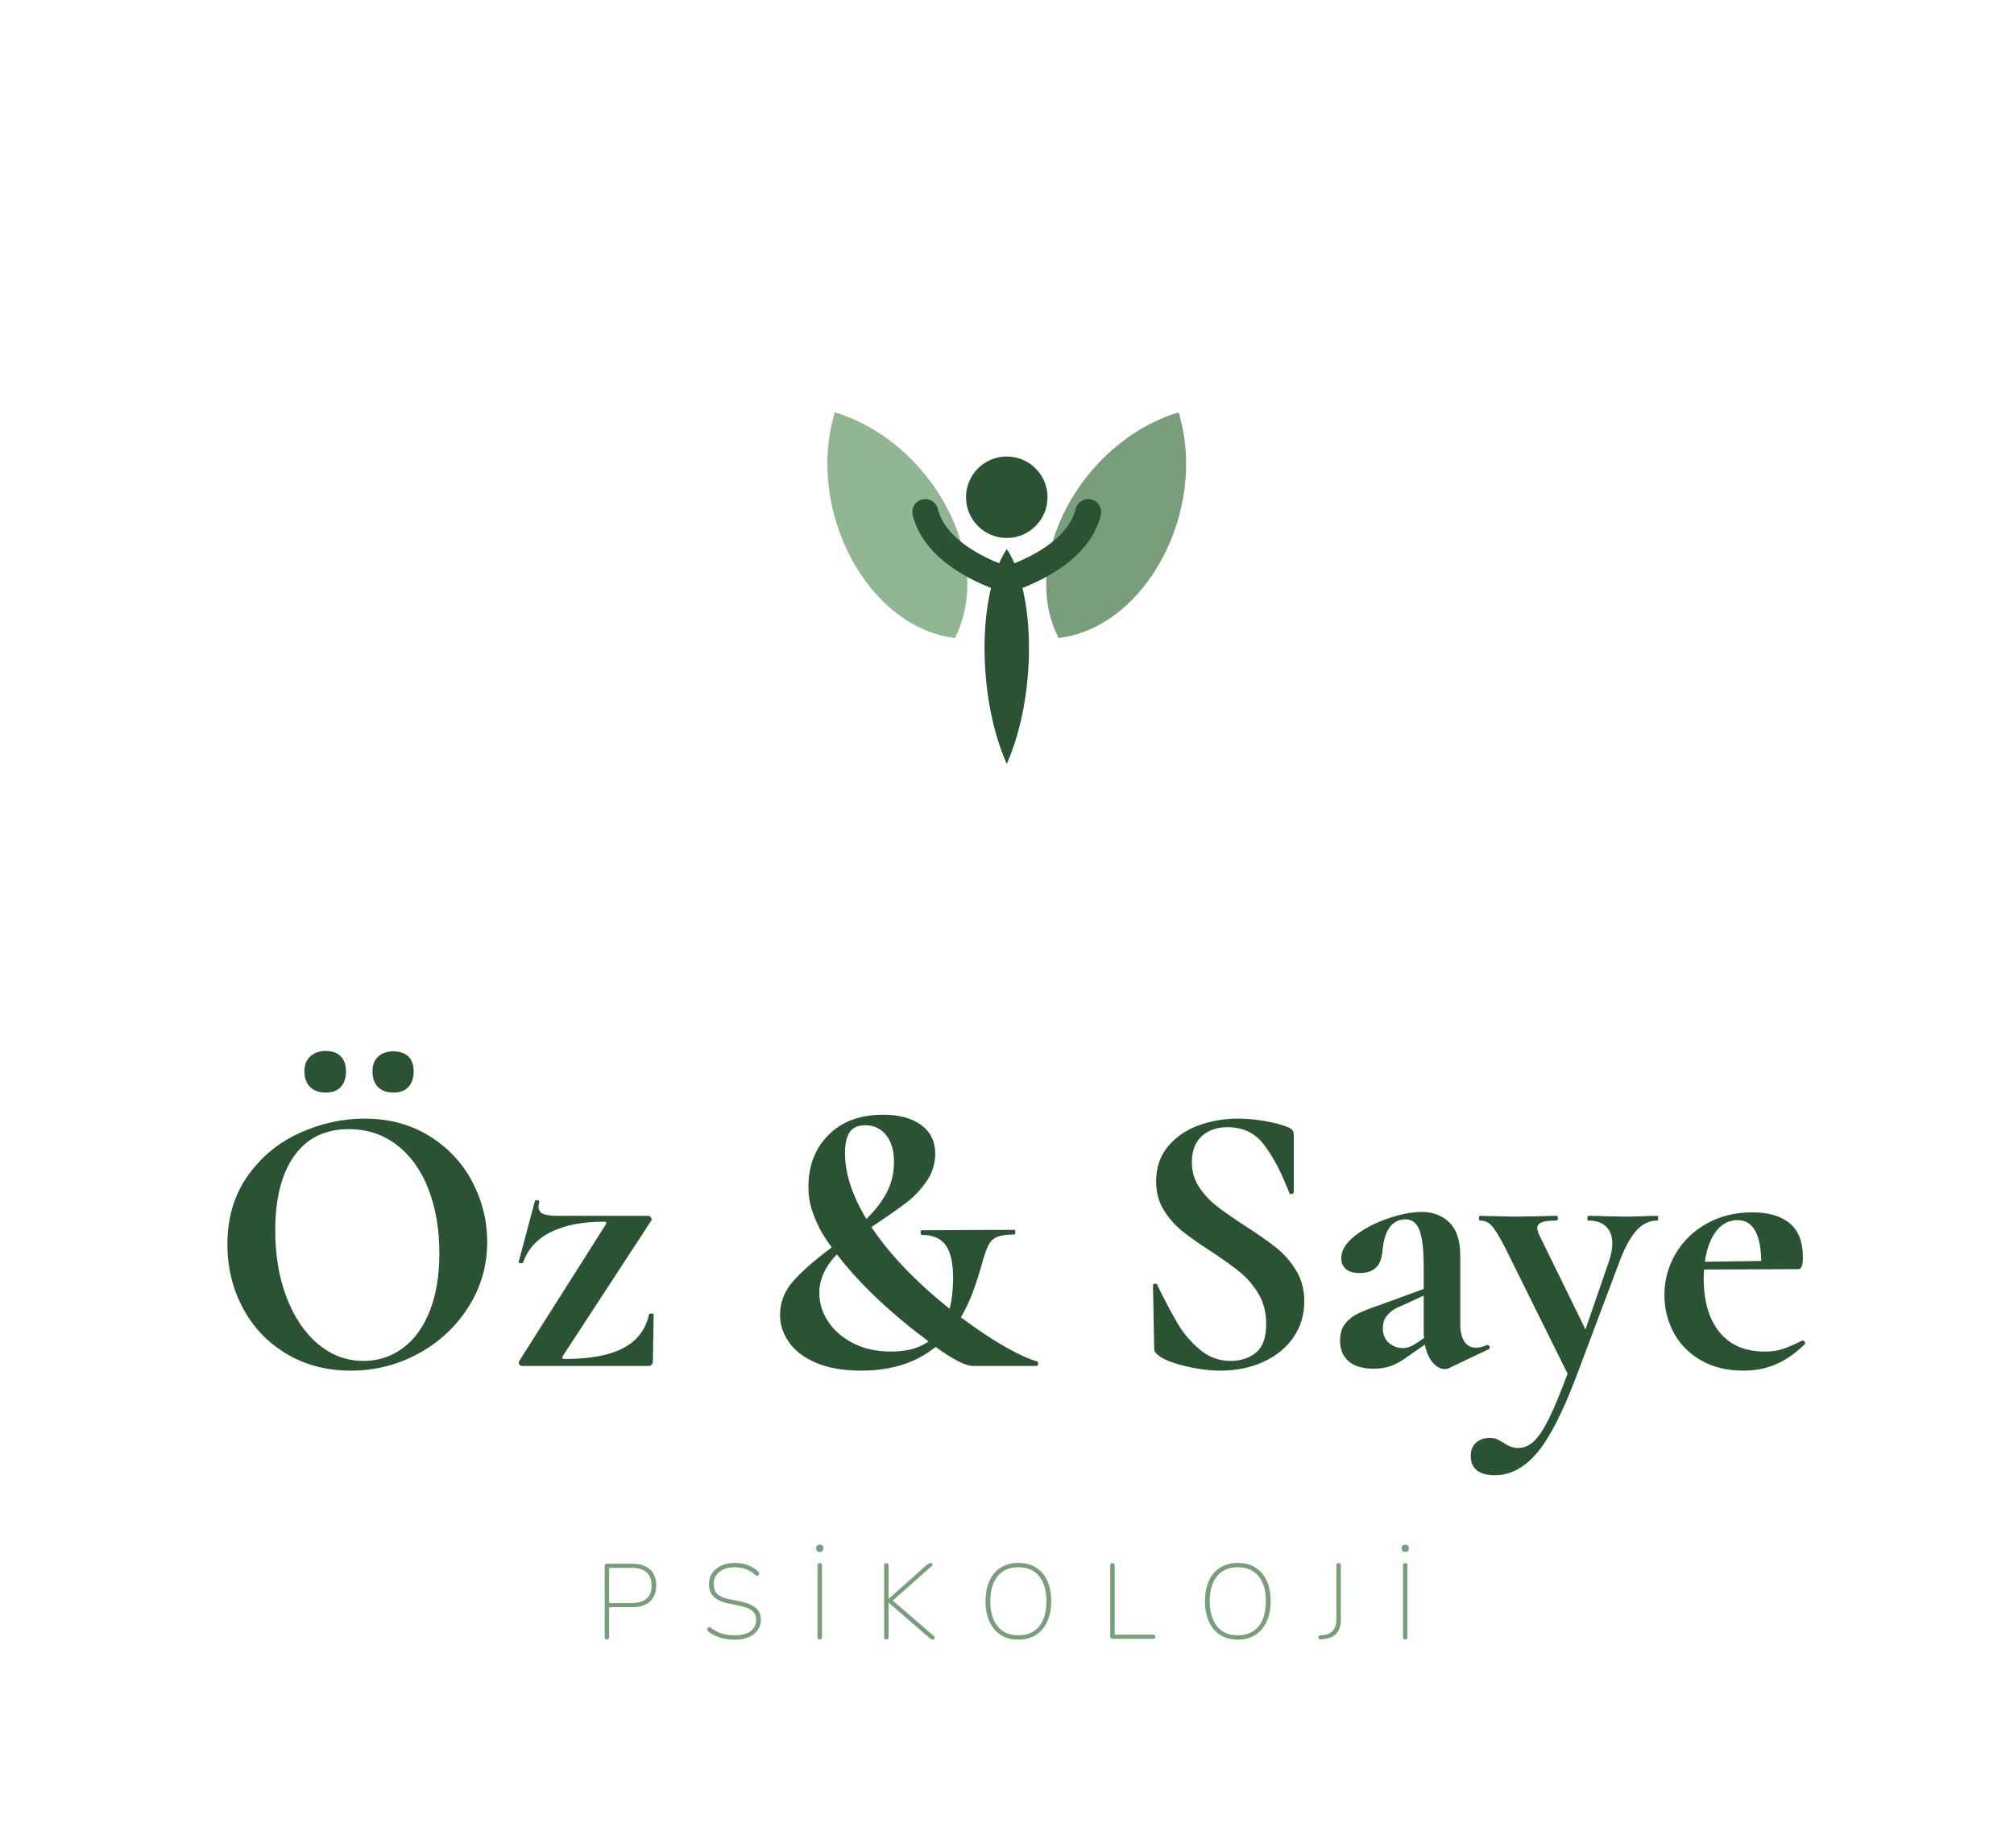
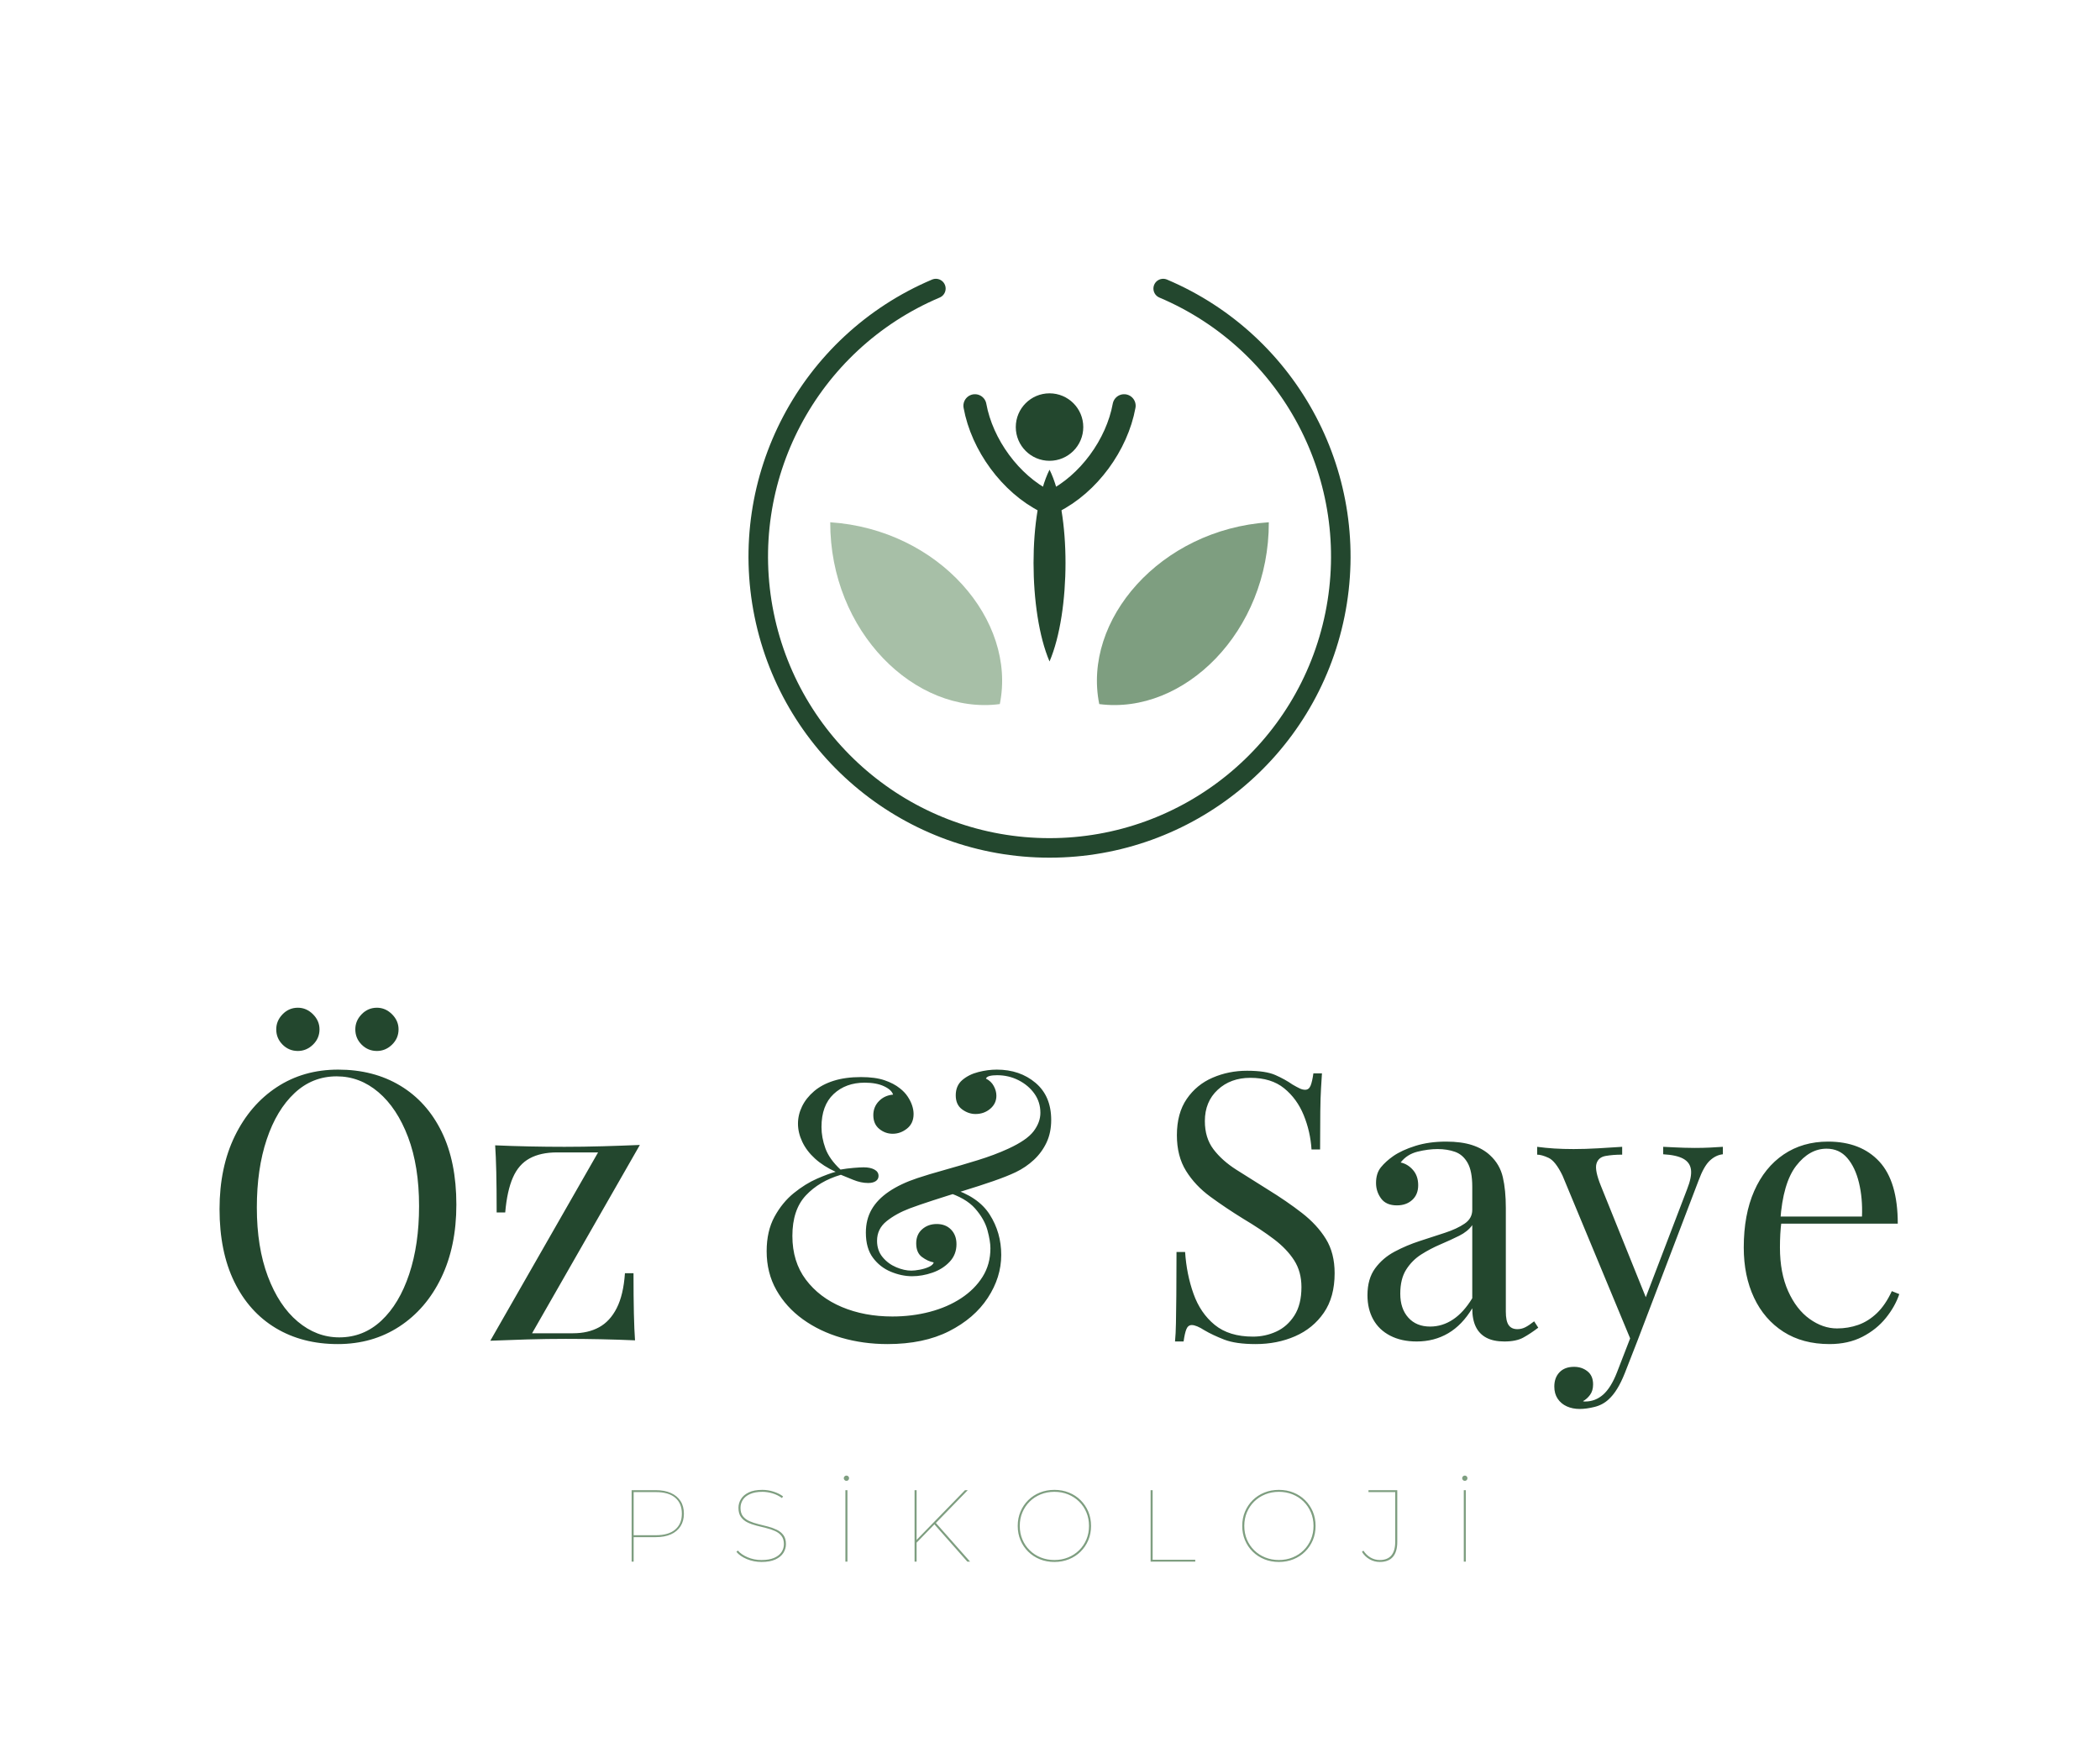
- <svg xmlns="http://www.w3.org/2000/svg" width="870" height="798" viewBox="0 0 870 798">
-   <g transform="translate(274.8947 90) scale(1.6)">
-     <path d="M0 0 C-13 -9 -13 -33 0 -46 C13 -33 13 -9 0 0 Z" fill="#92B594" transform="translate(86 116) rotate(-28) scale(1.5)" />
-     <path d="M0 0 C-13 -9 -13 -33 0 -46 C13 -33 13 -9 0 0 Z" fill="#7A9E7C" transform="translate(114 116) rotate(28) scale(1.5)" />
-     <circle cx="100" cy="78" r="11" fill="#2B5233" />
-     <path d="M100 92 C92 104 92 132 100 150 C108 132 108 104 100 92 Z" fill="#2B5233" />
-     <path d="M99 100 C88 96 80 90 78 82" stroke="#2B5233" stroke-width="7" stroke-linecap="round" fill="none" />
-     <path d="M101 100 C112 96 120 90 122 82" stroke="#2B5233" stroke-width="7" stroke-linecap="round" fill="none" />
+ <svg xmlns="http://www.w3.org/2000/svg" width="946" height="794" viewBox="0 0 946 794">
+   <g transform="translate(312.788 90) scale(1.6)">
+     <path d="M132 25 A82 82 0 1 1 68 25" fill="none" stroke="#23472E" stroke-width="5.5" stroke-linecap="round" />
+     <path d="M0 0 C-14 -10 -15 -34 0 -50 C15 -34 14 -10 0 0 Z" fill="#A7BFA7" transform="translate(86 142) rotate(-43) scale(1.4)" />
+     <path d="M0 0 C-14 -10 -15 -34 0 -50 C15 -34 14 -10 0 0 Z" fill="#7E9E80" transform="translate(114 142) rotate(43) scale(1.4)" />
+     <circle cx="100" cy="64" r="9.5" fill="#23472E" />
+     <path d="M100 76 C94 88 94 116 100 130 C106 116 106 88 100 76 Z" fill="#23472E" />
+     <path d="M99 85 C89 80 81 69 79 58" stroke="#23472E" stroke-width="6.5" stroke-linecap="round" fill="none" />
+     <path d="M101 85 C111 80 119 69 121 58" stroke="#23472E" stroke-width="6.5" stroke-linecap="round" fill="none" />
  </g>
-   <path d="M61.49 2.02Q45.86 2.02 33.68 -5.29Q21.5 -12.6 14.87 -25.12Q8.23 -37.63 8.23 -52.42L8.23 -52.42Q8.23 -69.72 16.97 -82.07Q25.7 -94.42 39.4 -100.63Q53.09 -106.85 67.37 -106.85L67.37 -106.85Q83.33 -106.85 95.42 -99.37Q107.52 -91.9 113.99 -79.63Q120.46 -67.37 120.46 -53.59L120.46 -53.59Q120.46 -38.3 112.39 -25.54Q104.33 -12.77 90.8 -5.38Q77.28 2.02 61.49 2.02L61.49 2.02M67.03 -2.18Q76.44 -2.18 83.92 -7.64Q91.39 -13.1 95.59 -23.6Q99.79 -34.1 99.79 -48.72L99.79 -48.72Q99.79 -64.18 95.09 -76.36Q90.38 -88.54 81.48 -95.42Q72.58 -102.31 60.65 -102.31L60.65 -102.31Q45.36 -102.31 37.13 -90.8Q28.9 -79.3 28.9 -58.63L28.9 -58.63Q28.9 -42.34 33.85 -29.48Q38.81 -16.63 47.46 -9.41Q56.11 -2.18 67.03 -2.18L67.03 -2.18M50.74 -118.1Q46.37 -118.1 43.93 -120.54Q41.5 -122.98 41.5 -127.34L41.5 -127.34Q41.5 -131.38 44.02 -133.73Q46.54 -136.08 50.74 -136.08L50.74 -136.08Q54.94 -136.08 57.2 -133.73Q59.47 -131.38 59.47 -127.34L59.47 -127.34Q59.47 -122.98 57.2 -120.54Q54.94 -118.1 50.74 -118.1L50.74 -118.1M79.97 -118.1Q75.6 -118.1 73.25 -120.54Q70.9 -122.98 70.9 -127.34L70.9 -127.34Q70.9 -131.38 73.33 -133.64Q75.77 -135.91 79.97 -135.91L79.97 -135.91Q84.17 -135.91 86.44 -133.64Q88.7 -131.38 88.7 -127.34L88.7 -127.34Q88.7 -122.98 86.44 -120.54Q84.17 -118.1 79.97 -118.1L79.97 -118.1 M171.7 -61.15Q172.37 -62.33 170.86 -62.33L170.86 -62.33Q157.08 -62.33 148.01 -57.88Q138.94 -53.42 135.91 -44.52L135.91 -44.52Q135.91 -44.35 135.24 -44.35L135.24 -44.35Q133.9 -44.35 134.06 -45.02L134.06 -45.02L141.12 -71.4Q141.12 -71.57 141.79 -71.57L141.79 -71.57Q143.14 -71.57 142.97 -70.9L142.97 -70.9Q142.63 -69.55 142.63 -68.88L142.63 -68.88Q142.63 -66.53 144.65 -65.69Q146.66 -64.85 151.37 -64.85L151.37 -64.85L190.01 -64.85Q190.68 -64.85 191.18 -64.18Q191.69 -63.5 191.35 -62.83L191.35 -62.83L153.05 -4.2Q152.54 -3.02 153.89 -3.02L153.89 -3.02Q170.35 -3.02 179.26 -7.73Q188.16 -12.43 190.34 -22.18L190.34 -22.18Q190.51 -22.68 191.44 -22.68Q192.36 -22.68 192.36 -22.18L192.36 -22.18L192.02 -1.85Q192.02 -1.18 191.52 -0.59Q191.02 0 190.34 0L190.34 0L135.41 0Q134.74 0 134.32 -0.67Q133.9 -1.34 134.23 -2.02L134.23 -2.02L171.7 -61.15  M296.18 -88.2Q296.18 -95.59 292.74 -99.79Q289.3 -103.99 283.75 -103.99L283.75 -103.99Q279.05 -103.99 277.03 -100.97Q275.02 -97.94 275.02 -91.9L275.02 -91.9Q275.02 -78.79 284.26 -63.5L284.26 -63.5Q289.97 -69.05 293.08 -75.01Q296.18 -80.98 296.18 -88.2L296.18 -88.2M246.96 -22.01Q246.96 -30.07 252.5 -36.46Q258.05 -42.84 269.3 -51.24L269.3 -51.24Q265.94 -55.78 264.1 -59.3L264.1 -59.3Q261.74 -64.01 260.48 -68.21Q259.22 -72.41 259.22 -77.45L259.22 -77.45Q259.22 -91.06 267.88 -99.79Q276.53 -108.53 291.48 -108.53L291.48 -108.53Q301.9 -108.53 307.94 -104.08Q313.99 -99.62 313.99 -91.73L313.99 -91.73Q313.99 -85.18 310.21 -79.72Q306.43 -74.26 301.56 -70.56Q296.69 -66.86 286.44 -59.98L286.44 -59.98Q298.37 -42.17 320.21 -24.7L320.21 -24.7Q321.72 -30.58 321.72 -37.97L321.72 -37.97Q321.72 -47.71 318.53 -52.16Q315.34 -56.62 308.11 -56.62L308.11 -56.62Q307.78 -56.62 307.69 -57.62Q307.61 -58.63 308.11 -58.63L308.11 -58.63L348.1 -58.8Q348.6 -58.8 348.6 -57.79Q348.6 -56.78 348.1 -56.78L348.1 -56.78Q343.06 -56.78 340.62 -55.69Q338.18 -54.6 336.92 -52.08Q335.66 -49.56 334.15 -44.02L334.15 -44.02Q332.14 -36.96 330.12 -31.58Q328.1 -26.21 325.08 -21L325.08 -21Q336.17 -12.77 344.57 -8.06Q352.97 -3.36 357.84 -2.02L357.84 -2.02Q358.51 -1.85 358.43 -0.92Q358.34 0 357.84 0L357.84 0L330.29 0Q325.58 0 314.16 -8.23L314.16 -8.23Q301.56 2.02 282.07 2.02L282.07 2.02Q270.48 2.02 262.58 -1.34Q254.69 -4.7 250.82 -10.25Q246.96 -15.79 246.96 -22.01L246.96 -22.01M263.93 -31.58Q263.93 -25.03 267.71 -19.24Q271.49 -13.44 278.54 -9.83Q285.6 -6.22 295.01 -6.22L295.01 -6.22Q304.92 -6.22 311.14 -10.58L311.14 -10.58L303.91 -16.13Q283.92 -32.09 271.49 -48.22L271.49 -48.22Q263.93 -40.32 263.93 -31.58L263.93 -31.58  M424.87 -88.03Q424.87 -81.98 427.98 -77.28Q431.09 -72.58 435.62 -69.05Q440.16 -65.52 447.89 -60.48L447.89 -60.48Q456.29 -55.1 461.33 -51.07Q466.37 -47.04 469.9 -41.24Q473.42 -35.45 473.42 -27.89L473.42 -27.89Q473.42 -19.15 468.72 -12.35Q464.02 -5.54 455.7 -1.76Q447.38 2.02 437.14 2.02L437.14 2.02Q429.74 2.02 421.43 -0.08Q413.11 -2.18 410.26 -4.7L410.26 -4.7Q409.42 -5.38 409 -5.96Q408.58 -6.55 408.58 -7.9L408.58 -7.9L408.07 -34.61L408.07 -34.78Q408.07 -35.45 408.91 -35.53Q409.75 -35.62 409.92 -34.94L409.92 -34.94Q414.96 -24.7 418.74 -18.31Q422.52 -11.93 428.32 -7.06Q434.11 -2.18 441.5 -2.18L441.5 -2.18Q448.22 -2.18 452.59 -5.8Q456.96 -9.41 456.96 -18.14L456.96 -18.14Q456.96 -25.54 453.68 -31.08Q450.41 -36.62 445.7 -40.49Q441 -44.35 432.77 -49.73L432.77 -49.73Q424.7 -54.94 420.25 -58.63Q415.8 -62.33 412.61 -67.54Q409.42 -72.74 409.42 -79.8L409.42 -79.8Q409.42 -88.7 414.54 -94.84Q419.66 -100.97 427.73 -103.91Q435.79 -106.85 444.7 -106.85L444.7 -106.85Q450.58 -106.85 456.62 -105.76Q462.67 -104.66 466.37 -103.15L466.37 -103.15Q467.88 -102.48 468.38 -101.72Q468.89 -100.97 468.89 -99.79L468.89 -99.79L468.89 -75.1Q468.89 -74.59 468.05 -74.34Q467.21 -74.09 467.04 -74.59L467.04 -74.59L465.7 -77.78Q461.5 -88.37 455.87 -95.76Q450.24 -103.15 440.16 -103.15L440.16 -103.15Q433.44 -103.15 429.16 -99.29Q424.87 -95.42 424.87 -88.03L424.87 -88.03 M535.75 1.01Q535.08 1.34 534.07 1.34L534.07 1.34Q531.38 1.34 528.95 -1.43Q526.51 -4.2 525.5 -9.24L525.5 -9.24L518.28 -4.2Q514.42 -1.34 511.06 -0.08Q507.7 1.18 503.5 1.18L503.5 1.18Q496.27 1.18 492.58 -2.02Q488.88 -5.21 488.88 -10.92L488.88 -10.92Q488.88 -15.46 491.06 -18.23Q493.25 -21 496.52 -22.6Q499.8 -24.19 505.68 -26.21L505.68 -26.21L509.88 -27.72L525 -33.26L525 -42.84Q525 -53.59 523.24 -58.46Q521.47 -63.34 517.27 -63.34L517.27 -63.34Q508.37 -63.34 507.19 -49.56L507.19 -49.56Q506.69 -44.52 504.25 -42.34Q501.82 -40.15 497.45 -40.15L497.45 -40.15Q493.25 -40.15 491.32 -41.92Q489.38 -43.68 489.38 -46.54L489.38 -46.54Q489.38 -51.58 495.26 -56.2Q501.14 -60.82 509.46 -63.67Q517.78 -66.53 524.16 -66.53L524.16 -66.53Q531.55 -66.53 536.17 -61.91Q540.79 -57.29 540.79 -47.88L540.79 -47.88L540.79 -18.14Q540.79 -13.27 542.56 -10.58Q544.32 -7.9 547.51 -7.9L547.51 -7.9Q549.86 -7.9 552.38 -9.07L552.38 -9.07L552.55 -9.07Q553.22 -9.07 553.48 -8.32Q553.73 -7.56 553.06 -7.22L553.06 -7.22L535.75 1.01M507.36 -16.3Q507.36 -12.26 509.96 -10Q512.57 -7.73 515.93 -7.73L515.93 -7.73Q518.62 -7.73 521.47 -9.58L521.47 -9.58L525.17 -12.1Q525 -12.94 525 -14.28L525 -14.28L525 -30.41L517.78 -27.05Q515.76 -26.21 513.41 -25.12Q511.06 -24.02 509.21 -21.84Q507.36 -19.66 507.36 -16.3L507.36 -16.3 M625.97 -64.85Q626.3 -64.85 626.3 -63.84Q626.3 -62.83 625.97 -62.83L625.97 -62.83Q620.59 -62.83 616.64 -58.21Q612.7 -53.59 609.5 -44.86L609.5 -44.86L590.86 4.7Q581.95 28.22 573.8 37.72Q565.66 47.21 555.74 47.21L555.74 47.21Q550.7 47.21 548.02 45.11Q545.33 43.01 545.33 38.98L545.33 38.98Q545.33 35.11 547.68 33.1Q550.03 31.08 553.39 31.08L553.39 31.08Q555.24 31.08 556.5 31.58Q557.76 32.09 559.61 33.26L559.61 33.26Q562.8 35.45 565.66 35.45L565.66 35.45Q569.52 35.45 572.63 32.51Q575.74 29.57 579.1 22.76Q582.46 15.96 587.16 3.36L587.16 3.36L560.28 -50.9Q556.58 -58.13 554.48 -60.48Q552.38 -62.83 549.36 -62.83L549.36 -62.83Q548.86 -62.83 548.86 -63.84Q548.86 -64.85 549.36 -64.85L549.36 -64.85L563.64 -64.51L575.23 -64.68Q577.92 -64.85 582.46 -64.85L582.46 -64.85Q582.96 -64.85 582.96 -63.84Q582.96 -62.83 582.46 -62.83L582.46 -62.83Q578.09 -62.83 576.07 -62.08Q574.06 -61.32 574.06 -59.64L574.06 -59.64Q574.06 -58.3 575.06 -56.28L575.06 -56.28L594.89 -15.79L604.97 -45.02Q606.48 -49.39 606.48 -52.92L606.48 -52.92Q606.48 -57.62 603.79 -60.23Q601.1 -62.83 596.06 -62.83L596.06 -62.83Q595.73 -62.83 595.73 -63.84Q595.73 -64.85 596.06 -64.85L596.06 -64.85Q600.6 -64.85 602.95 -64.68L602.95 -64.68L613.03 -64.51L619.75 -64.68Q621.77 -64.85 625.97 -64.85L625.97 -64.85 M663.1 2.02Q652.51 2.02 644.78 -2.44Q637.06 -6.89 633.02 -14.36Q628.99 -21.84 628.99 -30.58L628.99 -30.58Q628.99 -40.32 633.86 -48.55Q638.74 -56.78 647.39 -61.57Q656.04 -66.36 666.96 -66.36L666.96 -66.36Q677.38 -66.36 683.09 -61.66Q688.8 -56.95 688.8 -47.04L688.8 -47.04Q688.8 -41.83 686.95 -41.83L686.95 -41.83L646.13 -41.66Q645.96 -40.32 645.96 -37.8L645.96 -37.8Q645.96 -23.02 652.76 -14.62Q659.57 -6.22 672.34 -6.22L672.34 -6.22Q676.87 -6.22 680.06 -7.31Q683.26 -8.4 688.46 -10.92L688.46 -10.92L688.8 -11.09Q689.14 -11.09 689.56 -10.42Q689.98 -9.74 689.64 -9.41L689.64 -9.41Q683.42 -3.36 677.04 -0.67Q670.66 2.02 663.1 2.02L663.1 2.02M646.46 -45.02L670.82 -45.36Q670.49 -63 660.58 -63L660.58 -63Q655.03 -63 651.34 -58.21Q647.64 -53.42 646.46 -45.02L646.46 -45.02" fill="#2B5233" transform="translate(90.00 590.08)" />
-   <path d="M5.38 0.28L5.38 0.28Q4.92 0.28 4.67 0Q4.42 -0.28 4.42 -0.74L4.42 -0.74L4.42 -31.42Q4.42 -31.92 4.69 -32.18Q4.97 -32.43 5.43 -32.43L5.43 -32.43L16.15 -32.43Q21.25 -32.43 23.97 -29.99Q26.68 -27.55 26.68 -23.05L26.68 -23.05Q26.68 -18.54 23.97 -16.1Q21.25 -13.66 16.15 -13.66L16.15 -13.66L6.35 -13.66L6.35 -0.74Q6.35 -0.28 6.12 0Q5.89 0.28 5.38 0.28M6.35 -30.64L6.35 -15.46L16.1 -15.46Q20.38 -15.46 22.52 -17.39Q24.66 -19.32 24.66 -23.05L24.66 -23.05Q24.66 -26.77 22.52 -28.7Q20.38 -30.64 16.1 -30.64L16.1 -30.64L6.35 -30.64 M60.6 0.37L60.6 0.37Q58.3 0.37 56.23 -0.05Q54.16 -0.46 52.39 -1.24Q50.61 -2.02 49.19 -3.17L49.19 -3.17Q48.87 -3.45 48.75 -3.77Q48.64 -4.09 48.75 -4.39Q48.87 -4.69 49.1 -4.88Q49.33 -5.06 49.65 -5.06Q49.97 -5.06 50.29 -4.78L50.29 -4.78Q52.45 -3.08 54.87 -2.3Q57.28 -1.52 60.6 -1.52L60.6 -1.52Q65.2 -1.52 67.52 -3.36Q69.84 -5.2 69.84 -8.23L69.84 -8.23Q69.84 -10.72 68.14 -12.12Q66.44 -13.52 62.57 -14.31L62.57 -14.31L58.02 -15.23Q53.7 -16.1 51.58 -18.12Q49.46 -20.15 49.46 -23.6L49.46 -23.6Q49.46 -25.67 50.27 -27.35Q51.07 -29.03 52.55 -30.24Q54.02 -31.46 56.04 -32.13Q58.07 -32.8 60.5 -32.8L60.5 -32.8Q63.54 -32.8 66.07 -31.9Q68.6 -31 70.67 -29.12L70.67 -29.12Q70.99 -28.84 71.08 -28.5Q71.18 -28.15 71.06 -27.85Q70.95 -27.55 70.74 -27.39Q70.53 -27.23 70.21 -27.23Q69.89 -27.23 69.57 -27.55L69.57 -27.55Q67.59 -29.3 65.38 -30.11Q63.17 -30.91 60.5 -30.91L60.5 -30.91Q57.79 -30.91 55.77 -30.01Q53.74 -29.12 52.61 -27.46Q51.49 -25.81 51.49 -23.6L51.49 -23.6Q51.49 -20.93 53.05 -19.39Q54.62 -17.85 58.11 -17.16L58.11 -17.16L62.67 -16.24Q67.36 -15.27 69.61 -13.41Q71.87 -11.55 71.87 -8.28L71.87 -8.28Q71.87 -6.35 71.08 -4.76Q70.3 -3.17 68.85 -2.02Q67.4 -0.87 65.31 -0.25Q63.22 0.37 60.6 0.37 M97.32 0.28L97.32 0.28Q96.86 0.28 96.6 0Q96.35 -0.28 96.35 -0.74L96.35 -0.74L96.35 -31.69Q96.35 -32.2 96.6 -32.45Q96.86 -32.71 97.32 -32.71L97.32 -32.71Q97.78 -32.71 98.03 -32.45Q98.28 -32.2 98.28 -31.69L98.28 -31.69L98.28 -0.74Q98.28 -0.28 98.05 0Q97.82 0.28 97.32 0.28M97.32 -37.49L97.32 -37.49Q96.58 -37.49 96.17 -37.93Q95.75 -38.36 95.75 -39.1L95.75 -39.1Q95.75 -39.88 96.17 -40.27Q96.58 -40.66 97.32 -40.66L97.32 -40.66Q98.1 -40.66 98.49 -40.27Q98.88 -39.88 98.88 -39.1L98.88 -39.1Q98.88 -38.36 98.49 -37.93Q98.1 -37.49 97.32 -37.49 M126.08 0.28L126.08 0.28Q125.62 0.28 125.37 0Q125.12 -0.28 125.12 -0.74L125.12 -0.74L125.12 -31.69Q125.12 -32.2 125.37 -32.45Q125.62 -32.71 126.08 -32.71L126.08 -32.71Q126.54 -32.71 126.79 -32.45Q127.05 -32.2 127.05 -31.69L127.05 -31.69L127.05 -17.34L127.14 -17.34L143.65 -32.02Q144.11 -32.38 144.48 -32.54Q144.85 -32.71 145.22 -32.71L145.22 -32.71Q145.68 -32.71 145.91 -32.52Q146.14 -32.34 146.09 -32.04Q146.05 -31.74 145.68 -31.42L145.68 -31.42L127.97 -15.73L128.06 -17.2L146.51 -1.29Q146.97 -0.92 147.01 -0.55Q147.06 -0.18 146.8 0.05Q146.55 0.28 146.09 0.28L146.09 0.28Q145.72 0.28 145.4 0.12Q145.08 -0.05 144.71 -0.37L144.71 -0.37L127.14 -15.55L127.05 -15.55L127.05 -0.74Q127.05 -0.28 126.82 0Q126.59 0.28 126.08 0.28 M183.09 0.37L183.09 0.37Q178.72 0.37 175.55 -1.66Q172.37 -3.68 170.65 -7.41Q168.92 -11.13 168.92 -16.24L168.92 -16.24Q168.92 -20.1 169.89 -23.16Q170.85 -26.22 172.69 -28.36Q174.53 -30.5 177.16 -31.65Q179.78 -32.8 183.09 -32.8L183.09 -32.8Q187.51 -32.8 190.7 -30.8Q193.9 -28.8 195.6 -25.09Q197.3 -21.39 197.3 -16.28L197.3 -16.28Q197.3 -12.42 196.31 -9.34Q195.33 -6.26 193.49 -4.09Q191.65 -1.93 189.02 -0.78Q186.4 0.37 183.09 0.37M183.09 -1.52L183.09 -1.52Q186.95 -1.52 189.67 -3.24Q192.38 -4.97 193.81 -8.26Q195.23 -11.55 195.23 -16.24L195.23 -16.24Q195.23 -23.23 192.08 -27.07Q188.93 -30.91 183.09 -30.91L183.09 -30.91Q179.27 -30.91 176.56 -29.19Q173.84 -27.46 172.42 -24.17Q170.99 -20.88 170.99 -16.24L170.99 -16.24Q170.99 -9.29 174.17 -5.4Q177.34 -1.52 183.09 -1.52 M241.29 0L223.81 0Q223.35 0 223.08 -0.28Q222.8 -0.55 222.8 -1.01L222.8 -1.01L222.8 -31.69Q222.8 -32.2 223.05 -32.45Q223.31 -32.71 223.77 -32.71L223.77 -32.71Q224.23 -32.71 224.48 -32.45Q224.73 -32.2 224.73 -31.69L224.73 -31.69L224.73 -1.79L241.29 -1.79Q241.8 -1.79 242.05 -1.56Q242.31 -1.33 242.31 -0.92L242.31 -0.92Q242.31 -0.46 242.05 -0.23Q241.8 0 241.29 0L241.29 0 M277.88 0.37L277.88 0.37Q273.51 0.37 270.33 -1.66Q267.16 -3.68 265.44 -7.41Q263.71 -11.13 263.71 -16.24L263.71 -16.24Q263.71 -20.1 264.68 -23.16Q265.64 -26.22 267.48 -28.36Q269.32 -30.5 271.94 -31.65Q274.57 -32.8 277.88 -32.8L277.88 -32.8Q282.29 -32.8 285.49 -30.8Q288.69 -28.8 290.39 -25.09Q292.09 -21.39 292.09 -16.28L292.09 -16.28Q292.09 -12.42 291.1 -9.34Q290.11 -6.26 288.27 -4.09Q286.43 -1.93 283.81 -0.78Q281.19 0.37 277.88 0.37M277.88 -1.52L277.88 -1.52Q281.74 -1.52 284.46 -3.24Q287.17 -4.97 288.6 -8.26Q290.02 -11.55 290.02 -16.24L290.02 -16.24Q290.02 -23.23 286.87 -27.07Q283.72 -30.91 277.88 -30.91L277.88 -30.91Q274.06 -30.91 271.35 -29.19Q268.63 -27.46 267.21 -24.17Q265.78 -20.88 265.78 -16.24L265.78 -16.24Q265.78 -9.29 268.95 -5.4Q272.13 -1.52 277.88 -1.52 M315.2 0.09L313.73 0.23Q313.22 0.28 312.94 -0.02Q312.67 -0.32 312.67 -0.69L312.67 -0.69Q312.67 -0.97 312.88 -1.22Q313.08 -1.47 313.54 -1.52L313.54 -1.52L315.06 -1.66Q317.64 -1.89 319.06 -3.63Q320.49 -5.38 320.49 -8.23L320.49 -8.23L320.49 -31.69Q320.49 -32.2 320.74 -32.45Q320.99 -32.71 321.45 -32.71L321.45 -32.71Q321.91 -32.71 322.17 -32.45Q322.42 -32.2 322.42 -31.69L322.42 -31.69L322.42 -8.14Q322.42 -5.7 321.59 -3.93Q320.76 -2.16 319.15 -1.15Q317.54 -0.14 315.2 0.09L315.2 0.09 M350.22 0.28L350.22 0.28Q349.76 0.28 349.5 0Q349.25 -0.28 349.25 -0.74L349.25 -0.74L349.25 -31.69Q349.25 -32.2 349.5 -32.45Q349.76 -32.71 350.22 -32.71L350.22 -32.71Q350.68 -32.71 350.93 -32.45Q351.18 -32.2 351.18 -31.69L351.18 -31.69L351.18 -0.74Q351.18 -0.28 350.95 0Q350.72 0.28 350.22 0.28M350.22 -37.49L350.22 -37.49Q349.48 -37.49 349.07 -37.93Q348.65 -38.36 348.65 -39.1L348.65 -39.1Q348.65 -39.88 349.07 -40.27Q349.48 -40.66 350.22 -40.66L350.22 -40.66Q351 -40.66 351.39 -40.27Q351.78 -39.88 351.78 -39.1L351.78 -39.1Q351.78 -38.36 351.39 -37.93Q351 -37.49 350.22 -37.49" fill="#7A9E7C" transform="translate(256.80 707.95)" />
+   <path d="M62.33 -121.3L62.33 -121.3Q78.29 -121.3 90.3 -114.07Q102.31 -106.85 108.95 -93.32Q115.58 -79.8 115.58 -60.48L115.58 -60.48Q115.58 -41.66 108.78 -27.55Q101.98 -13.44 89.88 -5.54Q77.78 2.35 62.16 2.35L62.16 2.35Q46.2 2.35 34.19 -4.87Q22.18 -12.1 15.54 -25.7Q8.9 -39.31 8.9 -58.46L8.9 -58.46Q8.9 -77.28 15.79 -91.39Q22.68 -105.5 34.69 -113.4Q46.7 -121.3 62.33 -121.3M61.66 -118.27L61.66 -118.27Q50.74 -118.27 42.67 -110.71Q34.61 -103.15 30.16 -89.88Q25.7 -76.61 25.7 -59.14L25.7 -59.14Q25.7 -41.33 30.66 -28.14Q35.62 -14.95 44.1 -7.81Q52.58 -0.67 62.83 -0.67L62.83 -0.67Q73.75 -0.67 81.82 -8.23Q89.88 -15.79 94.33 -29.15Q98.78 -42.5 98.78 -59.81L98.78 -59.81Q98.78 -77.78 93.83 -90.89Q88.87 -103.99 80.47 -111.13Q72.07 -118.27 61.66 -118.27M79.8 -149.18L79.8 -149.18Q83.66 -149.18 86.6 -146.24Q89.54 -143.3 89.54 -139.44L89.54 -139.44Q89.54 -135.41 86.6 -132.55Q83.66 -129.7 79.8 -129.7L79.8 -129.7Q75.77 -129.7 72.91 -132.55Q70.06 -135.41 70.06 -139.44L70.06 -139.44Q70.06 -143.3 72.91 -146.24Q75.77 -149.18 79.8 -149.18M44.18 -149.18L44.18 -149.18Q48.05 -149.18 50.99 -146.24Q53.93 -143.3 53.93 -139.44L53.93 -139.44Q53.93 -135.41 50.99 -132.55Q48.05 -129.7 44.18 -129.7L44.18 -129.7Q40.15 -129.7 37.3 -132.55Q34.44 -135.41 34.44 -139.44L34.44 -139.44Q34.44 -143.3 37.3 -146.24Q40.15 -149.18 44.18 -149.18 M198.24 -87.36L198.24 -87.36L149.69 -2.52L168.17 -2.52Q174.89 -2.52 179.84 -5.21Q184.8 -7.9 187.82 -13.86Q190.85 -19.82 191.52 -29.57L191.52 -29.57L195.38 -29.57Q195.38 -18.82 195.55 -11.42Q195.72 -4.03 196.06 0.67L196.06 0.67Q188.66 0.34 180.68 0.17Q172.7 0 164.81 0L164.81 0Q156.41 0 147.67 0.25Q138.94 0.5 130.87 0.84L130.87 0.84L179.42 -84L160.94 -84Q153.55 -84 148.6 -81.31Q143.64 -78.62 141.04 -72.66Q138.43 -66.7 137.59 -56.95L137.59 -56.95L133.73 -56.95Q133.73 -67.87 133.56 -75.18Q133.39 -82.49 133.06 -87.19L133.06 -87.19Q140.45 -86.86 148.43 -86.69Q156.41 -86.52 164.3 -86.52L164.3 -86.52Q172.7 -86.52 181.44 -86.77Q190.18 -87.02 198.24 -87.36  M297.86 -117.94L297.86 -117.94Q304.25 -117.94 308.45 -116.51Q312.65 -115.08 315.34 -112.9L315.34 -112.9Q317.52 -111.22 318.86 -109.2Q320.21 -107.18 320.88 -105.17Q321.55 -103.15 321.55 -101.3L321.55 -101.3Q321.55 -97.1 318.61 -94.75Q315.67 -92.4 312.14 -92.4L312.14 -92.4Q308.78 -92.4 306.1 -94.58Q303.41 -96.77 303.41 -100.8L303.41 -100.8Q303.41 -104.5 305.93 -107.1Q308.45 -109.7 312.31 -110.04L312.31 -110.04Q311.64 -112.22 308.2 -113.82Q304.75 -115.42 299.54 -115.42L299.54 -115.42Q290.98 -115.42 285.52 -110.29Q280.06 -105.17 280.06 -95.42L280.06 -95.42Q280.06 -90.72 281.82 -85.85Q283.58 -80.98 288.62 -76.27L288.62 -76.27Q291.48 -76.78 294.5 -77.03Q297.53 -77.28 299.04 -77.28L299.04 -77.28Q302.06 -77.28 303.91 -76.27Q305.76 -75.26 305.76 -73.42L305.76 -73.42Q305.76 -71.9 304.5 -71.06Q303.24 -70.22 301.06 -70.22L301.06 -70.22Q297.86 -70.22 294.34 -71.65Q290.81 -73.08 288.79 -73.92L288.79 -73.92Q279.05 -71.06 273 -64.6Q266.95 -58.13 266.95 -46.37L266.95 -46.37Q266.95 -34.78 273 -26.71Q279.05 -18.65 289.21 -14.36Q299.38 -10.08 311.98 -10.08L311.98 -10.08Q320.88 -10.08 328.86 -12.18Q336.84 -14.28 342.97 -18.31Q349.1 -22.34 352.63 -27.97Q356.16 -33.6 356.16 -40.82L356.16 -40.82Q356.16 -44.02 354.82 -48.97Q353.47 -53.93 349.27 -58.72Q345.07 -63.5 336.34 -66.19L336.34 -66.19L338.35 -67.87Q350.62 -64.18 355.82 -56.03Q361.03 -47.88 361.03 -37.8L361.03 -37.8Q361.03 -27.72 354.98 -18.48Q348.94 -9.24 337.51 -3.44Q326.09 2.35 309.79 2.35L309.79 2.35Q298.87 2.35 289.04 -0.5Q279.22 -3.36 271.66 -8.82Q264.1 -14.28 259.73 -22.01Q255.36 -29.74 255.36 -39.48L255.36 -39.48Q255.36 -48.55 258.89 -55.02Q262.42 -61.49 267.62 -65.69Q272.83 -69.89 278.04 -72.16Q283.25 -74.42 286.44 -75.26L286.44 -75.26Q280.9 -77.78 277.12 -81.23Q273.34 -84.67 271.4 -88.79Q269.47 -92.9 269.47 -96.94L269.47 -96.94Q269.47 -100.97 271.32 -104.75Q273.17 -108.53 276.7 -111.55Q280.22 -114.58 285.52 -116.26Q290.81 -117.94 297.86 -117.94M359.02 -121.3L359.02 -121.3Q369.43 -121.3 376.49 -115.33Q383.54 -109.37 383.54 -98.62L383.54 -98.62Q383.54 -92.9 381.44 -88.45Q379.34 -84 375.73 -80.64Q372.12 -77.28 367.58 -75.1L367.58 -75.1Q363.72 -73.25 357.42 -71.06Q351.12 -68.88 343.98 -66.7Q336.84 -64.51 330.37 -62.41Q323.9 -60.31 319.87 -58.8L319.87 -58.8Q313.66 -56.45 309.37 -53Q305.09 -49.56 305.09 -44.18L305.09 -44.18Q305.09 -39.82 307.61 -36.79Q310.13 -33.77 313.74 -32.26Q317.35 -30.74 320.54 -30.74L320.54 -30.74Q322.06 -30.74 324.32 -31.16Q326.59 -31.58 328.44 -32.42Q330.29 -33.26 330.62 -34.44L330.62 -34.44Q327.94 -34.94 325.33 -36.88Q322.73 -38.81 322.73 -43.01L322.73 -43.01Q322.73 -47.04 325.42 -49.39Q328.1 -51.74 331.97 -51.74L331.97 -51.74Q336 -51.74 338.44 -49.22Q340.87 -46.7 340.87 -42.67L340.87 -42.67Q340.87 -37.97 337.76 -34.69Q334.66 -31.42 330.04 -29.82Q325.42 -28.22 320.88 -28.22L320.88 -28.22Q316.18 -28.22 311.3 -30.24Q306.43 -32.26 303.24 -36.54Q300.05 -40.82 300.05 -47.88L300.05 -47.88Q300.05 -53.76 302.65 -58.3Q305.26 -62.83 310.46 -66.36Q315.67 -69.89 323.23 -72.41L323.23 -72.41Q328.27 -74.09 335.5 -76.1Q342.72 -78.12 350.36 -80.47Q358.01 -82.82 364.22 -85.68L364.22 -85.68Q372.62 -89.54 375.65 -93.58Q378.67 -97.61 378.67 -101.81L378.67 -101.81Q378.67 -106.68 375.98 -110.46Q373.3 -114.24 368.84 -116.51Q364.39 -118.78 359.18 -118.78L359.18 -118.78Q357.17 -118.78 355.82 -118.44Q354.48 -118.1 354.14 -117.26L354.14 -117.26Q356.5 -116.09 357.67 -113.9Q358.85 -111.72 358.85 -109.54L358.85 -109.54Q358.85 -106.01 356.08 -103.66Q353.3 -101.3 349.44 -101.3L349.44 -101.3Q346.25 -101.3 343.39 -103.4Q340.54 -105.5 340.54 -109.7L340.54 -109.7Q340.54 -114.07 343.48 -116.59Q346.42 -119.11 350.7 -120.2Q354.98 -121.3 359.02 -121.3  M471.74 -120.79L471.74 -120.79Q480.14 -120.79 484.51 -118.86Q488.88 -116.93 492.24 -114.58L492.24 -114.58Q494.26 -113.4 495.52 -112.81Q496.78 -112.22 497.95 -112.22L497.95 -112.22Q499.63 -112.22 500.39 -114.07Q501.14 -115.92 501.65 -119.62L501.65 -119.62L505.51 -119.62Q505.34 -116.76 505.09 -112.81Q504.84 -108.86 504.76 -102.4Q504.67 -95.93 504.67 -85.34L504.67 -85.34L500.81 -85.34Q500.3 -93.41 497.28 -100.8Q494.26 -108.19 488.46 -112.9Q482.66 -117.6 473.26 -117.6L473.26 -117.6Q464.35 -117.6 458.56 -112.22Q452.76 -106.85 452.76 -98.11L452.76 -98.11Q452.76 -90.55 456.62 -85.43Q460.49 -80.3 466.96 -76.19Q473.42 -72.07 480.98 -67.37L480.98 -67.37Q489.72 -61.99 496.52 -56.7Q503.33 -51.41 507.28 -45.02Q511.22 -38.64 511.22 -29.57L511.22 -29.57Q511.22 -18.82 506.35 -11.76Q501.48 -4.7 493.42 -1.18Q485.35 2.35 475.61 2.35L475.61 2.35Q466.7 2.35 461.5 0.34Q456.29 -1.68 452.59 -3.86L452.59 -3.86Q448.9 -6.22 446.88 -6.22L446.88 -6.22Q445.2 -6.22 444.44 -4.37Q443.69 -2.52 443.18 1.18L443.18 1.18L439.32 1.18Q439.66 -2.35 439.74 -7.14Q439.82 -11.93 439.91 -19.66Q439.99 -27.38 439.99 -39.14L439.99 -39.14L443.86 -39.14Q444.53 -29.06 447.64 -20.33Q450.74 -11.59 457.21 -6.3Q463.68 -1.01 474.43 -1.01L474.43 -1.01Q479.98 -1.01 484.93 -3.28Q489.89 -5.54 493.08 -10.5Q496.27 -15.46 496.27 -23.35L496.27 -23.35Q496.27 -30.24 493 -35.36Q489.72 -40.49 483.84 -44.94Q477.96 -49.39 470.06 -54.1L470.06 -54.1Q462.17 -58.97 455.28 -64.01Q448.39 -69.05 444.28 -75.68Q440.16 -82.32 440.16 -91.73L440.16 -91.73Q440.16 -101.64 444.61 -108.11Q449.06 -114.58 456.29 -117.68Q463.51 -120.79 471.74 -120.79 M548.18 1.18L548.18 1.18Q541.3 1.18 536.26 -1.43Q531.22 -4.03 528.61 -8.74Q526.01 -13.44 526.01 -19.66L526.01 -19.66Q526.01 -27.05 529.45 -31.75Q532.9 -36.46 538.27 -39.31Q543.65 -42.17 549.61 -44.1Q555.58 -46.03 560.95 -47.8Q566.33 -49.56 569.77 -51.91Q573.22 -54.26 573.22 -58.13L573.22 -58.13L573.22 -68.54Q573.22 -75.6 571.12 -79.3Q569.02 -82.99 565.49 -84.25Q561.96 -85.51 557.59 -85.51L557.59 -85.51Q553.39 -85.51 548.6 -84.34Q543.82 -83.16 540.96 -79.46L540.96 -79.46Q544.15 -78.79 546.5 -76.1Q548.86 -73.42 548.86 -69.22L548.86 -69.22Q548.86 -65.02 546.17 -62.58Q543.48 -60.14 539.28 -60.14L539.28 -60.14Q534.41 -60.14 532.14 -63.25Q529.87 -66.36 529.87 -70.22L529.87 -70.22Q529.87 -74.59 532.06 -77.28Q534.24 -79.97 537.6 -82.32L537.6 -82.32Q541.46 -85.01 547.6 -86.94Q553.73 -88.87 561.46 -88.87L561.46 -88.87Q568.34 -88.87 573.22 -87.28Q578.09 -85.68 581.28 -82.66L581.28 -82.66Q585.65 -78.62 586.99 -72.83Q588.34 -67.03 588.34 -58.97L588.34 -58.97L588.34 -12.26Q588.34 -8.06 589.6 -6.22Q590.86 -4.37 593.54 -4.37L593.54 -4.37Q595.39 -4.37 597.07 -5.21Q598.75 -6.05 601.1 -7.9L601.1 -7.9L602.95 -5.04Q599.42 -2.35 596.23 -0.59Q593.04 1.18 587.66 1.18L587.66 1.18Q582.79 1.18 579.6 -0.5Q576.41 -2.18 574.81 -5.46Q573.22 -8.74 573.22 -13.78L573.22 -13.78Q568.68 -6.22 562.38 -2.52Q556.08 1.18 548.18 1.18M554.23 -5.54L554.23 -5.54Q559.78 -5.54 564.56 -8.74Q569.35 -11.93 573.22 -18.31L573.22 -18.31L573.22 -51.24Q571.2 -48.38 567.34 -46.45Q563.47 -44.52 558.94 -42.59Q554.4 -40.66 550.28 -38.05Q546.17 -35.45 543.48 -31.25Q540.79 -27.05 540.79 -20.33L540.79 -20.33Q540.79 -13.61 544.4 -9.58Q548.02 -5.54 554.23 -5.54 M686.11 -86.52L686.11 -86.52L686.11 -83.16Q682.92 -82.82 680.23 -80.3Q677.54 -77.78 675.19 -71.4L675.19 -71.4L647.64 0.84L644.78 0.84L613.87 -73.58Q610.68 -80.14 607.57 -81.56Q604.46 -82.99 602.45 -82.99L602.45 -82.99L602.45 -86.52Q606.14 -86.02 610.18 -85.76Q614.21 -85.51 618.91 -85.51L618.91 -85.51Q624.12 -85.51 629.92 -85.85Q635.71 -86.18 640.75 -86.52L640.75 -86.52L640.75 -82.99Q636.55 -82.99 633.28 -82.4Q630 -81.82 629.16 -78.88Q628.32 -75.94 631.18 -68.88L631.18 -68.88L651.84 -17.64L650.83 -17.3L669.98 -67.37Q672.17 -72.91 671.75 -76.19Q671.33 -79.46 668.3 -81.14Q665.28 -82.82 659.23 -83.16L659.23 -83.16L659.23 -86.52Q662.26 -86.35 664.44 -86.27Q666.62 -86.18 668.72 -86.1Q670.82 -86.02 673.34 -86.02L673.34 -86.02Q677.21 -86.02 680.32 -86.18Q683.42 -86.35 686.11 -86.52M644.45 -0.5L647.64 0.84L641.93 15.46Q640.25 19.66 638.48 22.51Q636.72 25.37 634.7 27.22L634.7 27.22Q632.02 29.74 628.32 30.66Q624.62 31.58 621.6 31.58L621.6 31.58Q618.41 31.58 615.8 30.41Q613.2 29.23 611.69 26.96Q610.18 24.7 610.18 21.5L610.18 21.5Q610.18 17.47 612.53 15.04Q614.88 12.6 619.08 12.6L619.08 12.6Q622.61 12.6 625.13 14.62Q627.65 16.63 627.65 20.5L627.65 20.5Q627.65 23.35 626.3 25.2Q624.96 27.05 623.11 28.06L623.11 28.06Q623.45 28.22 623.7 28.22Q623.95 28.22 624.12 28.22L624.12 28.22Q628.66 28.22 632.18 25.12Q635.71 22.01 638.4 15.12L638.4 15.12L644.45 -0.5 M733.49 -88.87L733.49 -88.87Q748.27 -88.87 756.59 -79.88Q764.9 -70.9 764.9 -51.91L764.9 -51.91L705.6 -51.91L705.43 -55.1L748.78 -55.1Q749.11 -63.34 747.43 -70.31Q745.75 -77.28 742.14 -81.48Q738.53 -85.68 732.82 -85.68L732.82 -85.68Q725.09 -85.68 719.12 -77.95Q713.16 -70.22 711.98 -53.42L711.98 -53.42L712.49 -52.75Q712.15 -50.23 711.98 -47.21Q711.82 -44.18 711.82 -41.16L711.82 -41.16Q711.82 -29.74 715.51 -21.5Q719.21 -13.27 725.17 -8.99Q731.14 -4.7 737.52 -4.7L737.52 -4.7Q742.56 -4.7 747.1 -6.3Q751.63 -7.9 755.5 -11.59Q759.36 -15.29 762.22 -21.5L762.22 -21.5L765.58 -20.16Q763.73 -14.62 759.53 -9.41Q755.33 -4.2 748.94 -0.92Q742.56 2.35 734.16 2.35L734.16 2.35Q722.06 2.35 713.41 -3.19Q704.76 -8.74 700.14 -18.56Q695.52 -28.39 695.52 -41.16L695.52 -41.16Q695.52 -55.94 700.22 -66.61Q704.93 -77.28 713.5 -83.08Q722.06 -88.87 733.49 -88.87" fill="#23472E" transform="translate(90.00 603.18)" />
+   <path d="M7.04 0L6.12 0L6.12 -32.2L17.02 -32.2Q20.98 -32.2 23.81 -30.93Q26.63 -29.67 28.15 -27.32Q29.67 -24.98 29.67 -21.62L29.67 -21.62Q29.67 -18.31 28.15 -15.94Q26.63 -13.57 23.81 -12.3Q20.98 -11.04 17.02 -11.04L17.02 -11.04L6.62 -11.04L7.04 -11.45L7.04 0M7.04 -31.69L7.04 -11.55L6.62 -11.91L17.11 -11.91Q22.77 -11.91 25.76 -14.47Q28.75 -17.02 28.75 -21.62L28.75 -21.62Q28.75 -26.27 25.76 -28.8Q22.77 -31.33 17.11 -31.33L17.11 -31.33L6.62 -31.33L7.04 -31.69 M64.64 0.14L64.64 0.14Q61.15 0.14 58.04 -1.15Q54.94 -2.44 53.33 -4.42L53.33 -4.42L53.97 -5.01Q55.49 -3.22 58.36 -1.98Q61.24 -0.74 64.6 -0.74L64.6 -0.74Q68.09 -0.74 70.32 -1.7Q72.56 -2.67 73.64 -4.3Q74.72 -5.93 74.72 -7.91L74.72 -7.91Q74.72 -10.21 73.61 -11.61Q72.51 -13.02 70.67 -13.82Q68.83 -14.63 66.67 -15.16Q64.51 -15.69 62.32 -16.24Q60.14 -16.79 58.3 -17.69Q56.46 -18.58 55.35 -20.15Q54.25 -21.71 54.25 -24.24L54.25 -24.24Q54.25 -26.36 55.38 -28.2Q56.5 -30.04 58.87 -31.19Q61.24 -32.34 65.01 -32.34L65.01 -32.34Q67.59 -32.34 70.1 -31.53Q72.6 -30.73 74.35 -29.39L74.35 -29.39L73.84 -28.66Q71.91 -30.08 69.57 -30.77Q67.22 -31.46 65.06 -31.46L65.06 -31.46Q61.7 -31.46 59.49 -30.47Q57.28 -29.49 56.23 -27.85Q55.17 -26.22 55.17 -24.2L55.17 -24.2Q55.17 -21.85 56.27 -20.45Q57.38 -19.04 59.22 -18.24Q61.06 -17.43 63.24 -16.9Q65.43 -16.38 67.59 -15.8Q69.75 -15.23 71.59 -14.33Q73.43 -13.43 74.53 -11.91Q75.64 -10.4 75.64 -7.91L75.64 -7.91Q75.64 -5.8 74.49 -3.96Q73.34 -2.12 70.9 -0.99Q68.46 0.14 64.64 0.14 M103.34 0L102.42 0L102.42 -32.2L103.34 -32.2L103.34 0M102.88 -36.39L102.88 -36.39Q102.42 -36.39 102.06 -36.75Q101.69 -37.12 101.69 -37.58L101.69 -37.58Q101.69 -38.09 102.06 -38.43Q102.42 -38.78 102.88 -38.78L102.88 -38.78Q103.39 -38.78 103.74 -38.43Q104.08 -38.09 104.08 -37.58L104.08 -37.58Q104.08 -37.12 103.74 -36.75Q103.39 -36.39 102.88 -36.39 M142.55 -16.84L134.32 -8.37L134.32 -9.61L156.3 -32.2L157.55 -32.2L143.1 -17.34L142.55 -16.84M134.5 0L133.58 0L133.58 -32.2L134.5 -32.2L134.5 0M158.6 0L157.36 0L142.04 -17.34L142.73 -17.94L158.6 0 M196.57 0.14L196.57 0.14Q193.03 0.14 190.01 -1.08Q187 -2.3 184.77 -4.51Q182.54 -6.72 181.3 -9.66Q180.05 -12.6 180.05 -16.1L180.05 -16.1Q180.05 -19.6 181.3 -22.54Q182.54 -25.48 184.77 -27.69Q187 -29.9 190.01 -31.12Q193.03 -32.34 196.57 -32.34L196.57 -32.34Q200.11 -32.34 203.12 -31.12Q206.14 -29.9 208.37 -27.69Q210.6 -25.48 211.84 -22.54Q213.08 -19.6 213.08 -16.1L213.08 -16.1Q213.08 -12.6 211.84 -9.66Q210.6 -6.72 208.37 -4.51Q206.14 -2.3 203.12 -1.08Q200.11 0.14 196.57 0.14M196.57 -0.74L196.57 -0.74Q199.88 -0.74 202.73 -1.89Q205.58 -3.04 207.7 -5.13Q209.82 -7.22 210.99 -10Q212.16 -12.79 212.16 -16.1L212.16 -16.1Q212.16 -19.41 210.99 -22.19Q209.82 -24.98 207.7 -27.07Q205.58 -29.16 202.73 -30.31Q199.88 -31.46 196.57 -31.46L196.57 -31.46Q193.26 -31.46 190.4 -30.31Q187.55 -29.16 185.44 -27.07Q183.32 -24.98 182.15 -22.19Q180.97 -19.41 180.97 -16.1L180.97 -16.1Q180.97 -12.79 182.15 -10Q183.32 -7.22 185.44 -5.13Q187.55 -3.04 190.4 -1.89Q193.26 -0.74 196.57 -0.74 M260.02 0L239.91 0L239.91 -32.2L240.83 -32.2L240.83 -0.87L260.02 -0.87L260.02 0 M297.7 0.14L297.7 0.14Q294.16 0.14 291.15 -1.08Q288.14 -2.3 285.9 -4.51Q283.67 -6.72 282.43 -9.66Q281.19 -12.6 281.19 -16.1L281.19 -16.1Q281.19 -19.6 282.43 -22.54Q283.67 -25.48 285.9 -27.69Q288.14 -29.9 291.15 -31.12Q294.16 -32.34 297.7 -32.34L297.7 -32.34Q301.25 -32.34 304.26 -31.12Q307.27 -29.9 309.5 -27.69Q311.73 -25.48 312.98 -22.54Q314.22 -19.6 314.22 -16.1L314.22 -16.1Q314.22 -12.6 312.98 -9.66Q311.73 -6.72 309.5 -4.51Q307.27 -2.3 304.26 -1.08Q301.25 0.14 297.7 0.14M297.7 -0.74L297.7 -0.74Q301.02 -0.74 303.87 -1.89Q306.72 -3.04 308.84 -5.13Q310.95 -7.22 312.12 -10Q313.3 -12.79 313.3 -16.1L313.3 -16.1Q313.3 -19.41 312.12 -22.19Q310.95 -24.98 308.84 -27.07Q306.72 -29.16 303.87 -30.31Q301.02 -31.46 297.7 -31.46L297.7 -31.46Q294.39 -31.46 291.54 -30.31Q288.69 -29.16 286.57 -27.07Q284.46 -24.98 283.28 -22.19Q282.11 -19.41 282.11 -16.1L282.11 -16.1Q282.11 -12.79 283.28 -10Q284.46 -7.22 286.57 -5.13Q288.69 -3.04 291.54 -1.89Q294.39 -0.74 297.7 -0.74 M343.12 0.14L343.12 0.14Q340.68 0.14 338.54 -1.08Q336.4 -2.3 335.12 -4.42L335.12 -4.42L335.76 -4.97Q337.09 -2.94 339 -1.84Q340.91 -0.74 343.17 -0.74L343.17 -0.74Q350.11 -0.74 350.11 -9.02L350.11 -9.02L350.11 -31.33L338.06 -31.33L338.06 -32.2L351.03 -32.2L351.03 -8.92Q351.03 -4.42 349.05 -2.14Q347.08 0.14 343.12 0.14 M381.91 0L380.99 0L380.99 -32.2L381.91 -32.2L381.91 0M381.45 -36.39L381.45 -36.39Q380.99 -36.39 380.62 -36.75Q380.26 -37.12 380.26 -37.58L380.26 -37.58Q380.26 -38.09 380.62 -38.43Q380.99 -38.78 381.45 -38.78L381.45 -38.78Q381.96 -38.78 382.3 -38.43Q382.65 -38.09 382.65 -37.58L382.65 -37.58Q382.65 -37.12 382.3 -36.75Q381.96 -36.39 381.45 -36.39" fill="#7E9E80" transform="translate(278.41 703.55)" />
</svg>
